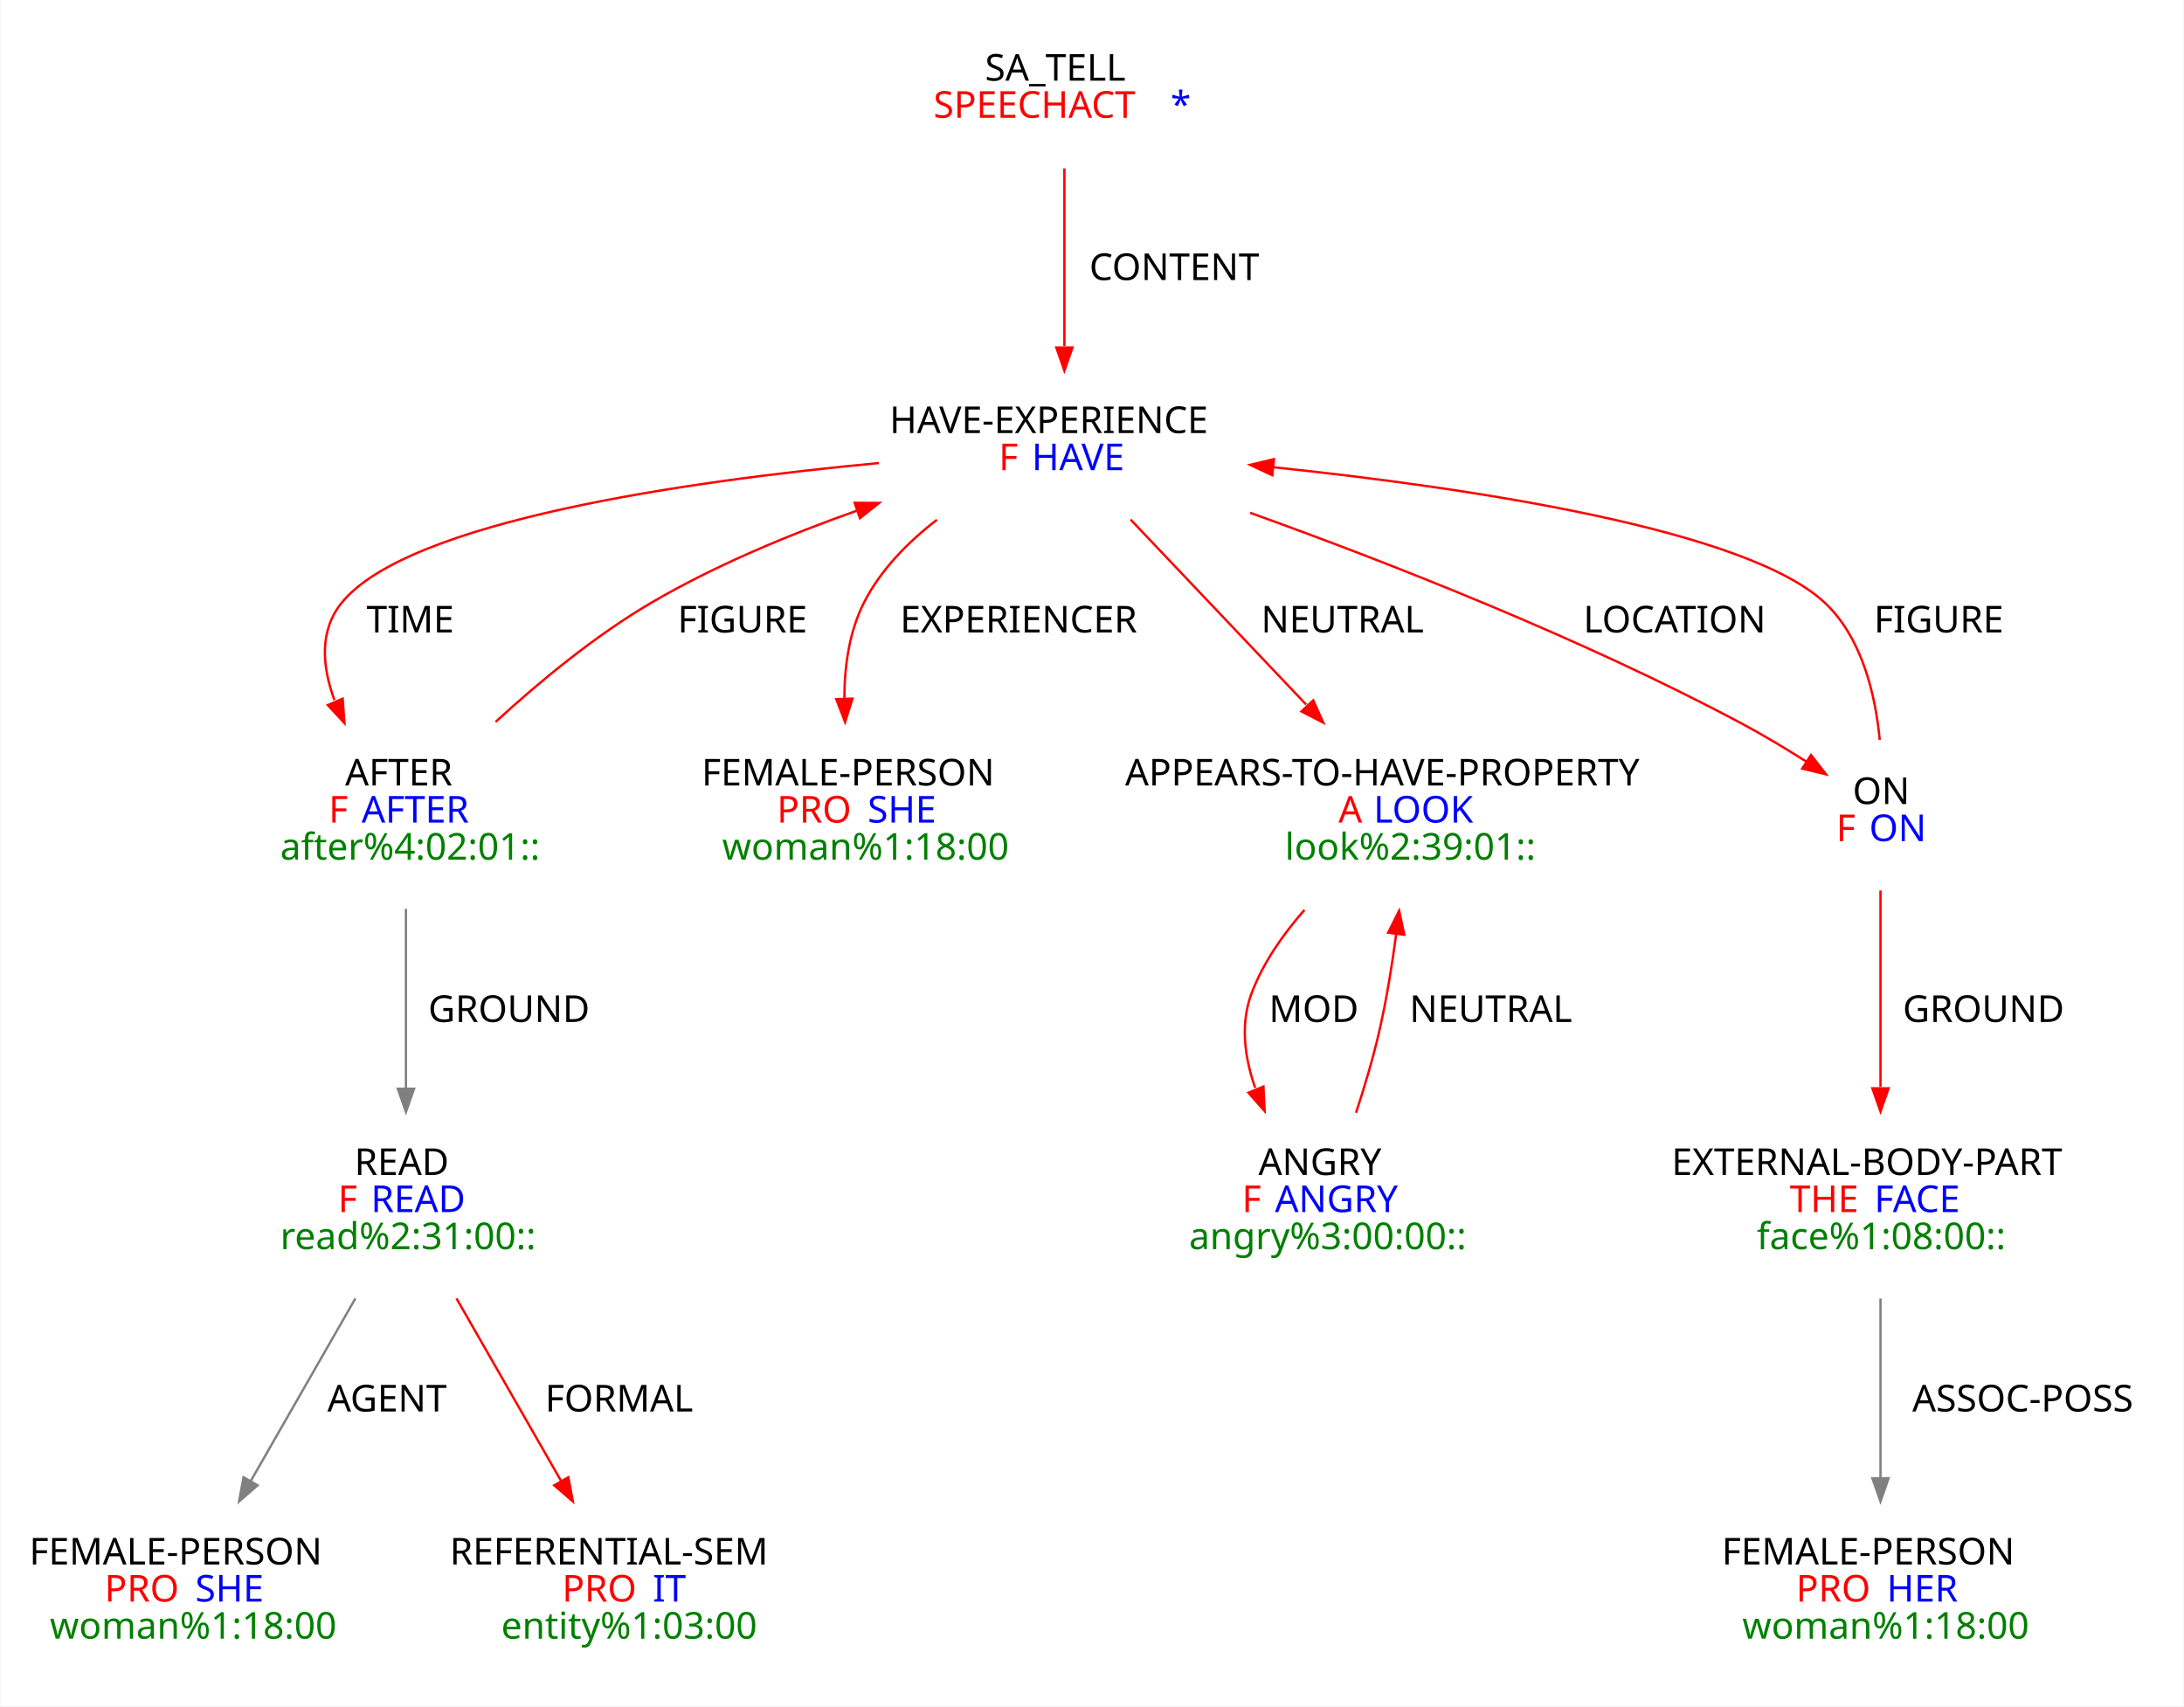
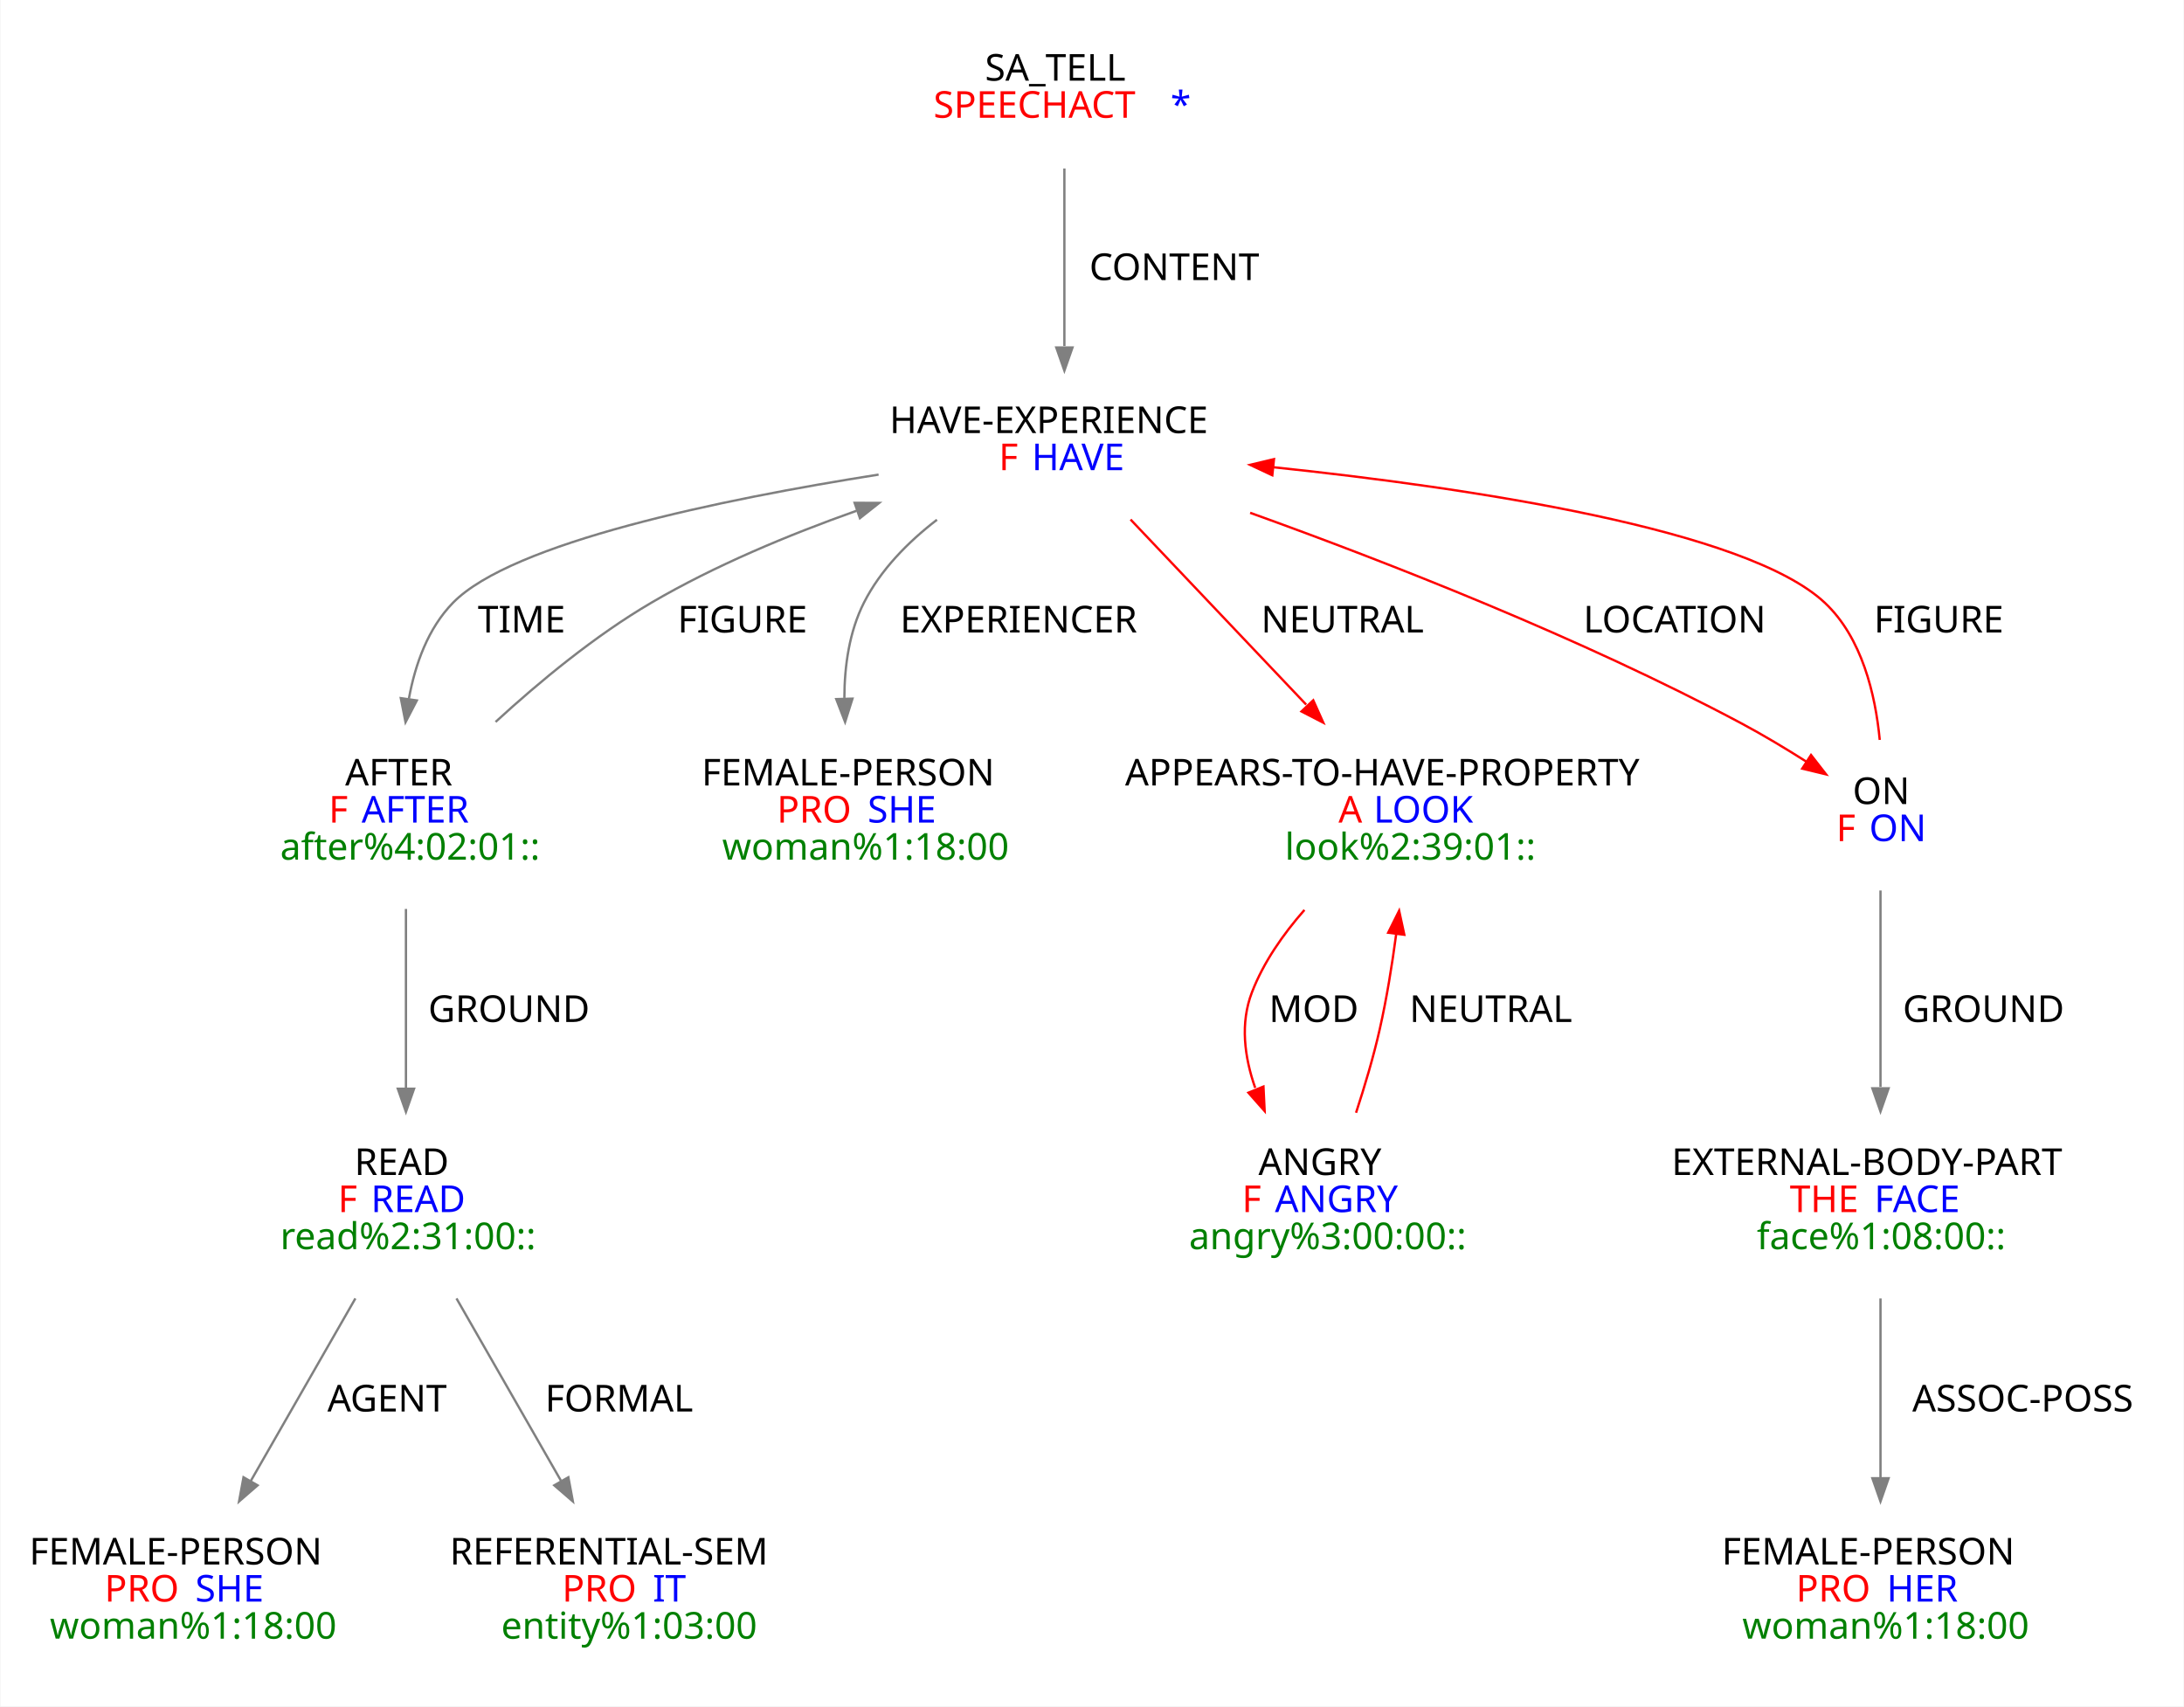
<svg xmlns="http://www.w3.org/2000/svg" xmlns:xlink="http://www.w3.org/1999/xlink" width="471pt" height="368pt" viewBox="0.00 0.00 470.81 368.00">
  <g id="graph0" class="graph" transform="scale(1 1) rotate(0) translate(4 364)">
    <polygon fill="white" stroke="transparent" points="-4,4 -4,-364 466.81,-364 466.81,4 -4,4" />
    <g id="node1" class="node">
      <g id="a_node1">
        <a xlink:href="http://trips.ihmc.us/lexicon/data/ONT::SA_TELL.xml" xlink:title="&lt;font color=&quot;green&quot;&gt;&lt;br /&gt;&lt;/font&gt; &lt;font color=&quot;black&quot;&gt;SA_TELL&lt;/font&gt; &lt;font color=&quot;green&quot;&gt;&lt;br /&gt;&lt;/font&gt; &lt;font color=&quot;red&quot;&gt;SPEECHACT&lt;/font&gt; &lt;font color=&quot;blue&quot;&gt;* &lt;/font&gt; &lt;font color=&quot;green&quot;&gt;&lt;br /&gt; &lt;/font&gt;">
          <text text-anchor="start" x="206.11" y="-346.6" font-family="Work Sans" font-size="8.00"> </text>
          <text text-anchor="start" x="208.33" y="-346.6" font-family="Work Sans" font-size="8.00">SA_TELL</text>
          <text text-anchor="start" x="242.57" y="-346.6" font-family="Work Sans" font-size="8.00"> </text>
          <text text-anchor="start" x="195" y="-338.6" font-family="Work Sans" font-size="8.00"> </text>
          <text text-anchor="start" x="197.22" y="-338.6" font-family="Work Sans" font-size="8.00" fill="red">SPEECHACT</text>
          <text text-anchor="start" x="246.12" y="-338.6" font-family="Work Sans" font-size="8.00"> </text>
          <text text-anchor="start" x="248.34" y="-338.6" font-family="Work Sans" font-size="8.00" fill="blue">* </text>
          <text text-anchor="start" x="253.68" y="-338.6" font-family="Work Sans" font-size="8.00"> </text>
          <text text-anchor="start" x="224.34" y="-330.6" font-family="Work Sans" font-size="8.00" fill="green"> </text>
        </a>
      </g>
    </g>
    <g id="node2" class="node">
      <g id="a_node2">
        <a xlink:href="http://trips.ihmc.us/lexicon/data/ONT::HAVE-EXPERIENCE.xml" xlink:title="&lt;font color=&quot;green&quot;&gt;&lt;br /&gt;&lt;/font&gt; &lt;font color=&quot;black&quot;&gt;HAVE-EXPERIENCE&lt;/font&gt; &lt;font color=&quot;green&quot;&gt;&lt;br /&gt;&lt;/font&gt; &lt;font color=&quot;red&quot;&gt;F&lt;/font&gt; &lt;font color=&quot;blue&quot;&gt;HAVE&lt;/font&gt; &lt;font color=&quot;green&quot;&gt;&lt;br /&gt; &lt;/font&gt;">
          <text text-anchor="start" x="185.51" y="-270.6" font-family="Work Sans" font-size="8.00"> </text>
          <text text-anchor="start" x="187.74" y="-270.6" font-family="Work Sans" font-size="8.00">HAVE-EXPERIENCE</text>
          <text text-anchor="start" x="263.17" y="-270.6" font-family="Work Sans" font-size="8.00"> </text>
          <text text-anchor="start" x="209.08" y="-262.6" font-family="Work Sans" font-size="8.00"> </text>
          <text text-anchor="start" x="211.3" y="-262.6" font-family="Work Sans" font-size="8.00" fill="red">F</text>
          <text text-anchor="start" x="216.19" y="-262.6" font-family="Work Sans" font-size="8.00"> </text>
          <text text-anchor="start" x="218.41" y="-262.6" font-family="Work Sans" font-size="8.00" fill="blue">HAVE</text>
          <text text-anchor="start" x="239.6" y="-262.6" font-family="Work Sans" font-size="8.00"> </text>
          <text text-anchor="start" x="224.34" y="-254.6" font-family="Work Sans" font-size="8.00" fill="green"> </text>
        </a>
      </g>
    </g>
-     <g id="edge3" class="edge">
-       <path fill="none" stroke="red" stroke-width="0.5" d="M225.45,-327.67C225.45,-316.58 225.45,-301.49 225.45,-289.38" />
-       <polygon fill="red" stroke="red" stroke-width="0.5" points="227.2,-289.06 225.45,-284.06 223.7,-289.06 227.2,-289.06" />
+     <g id="edge7" class="edge">
+       <path fill="none" stroke="grey" stroke-width="0.5" d="M225.45,-327.67C225.45,-316.58 225.45,-301.49 225.45,-289.38" />
+       <polygon fill="grey" stroke="grey" stroke-width="0.5" points="227.2,-289.06 225.45,-284.06 223.7,-289.06 227.2,-289.06" />
      <text text-anchor="middle" x="249.16" y="-303.6" font-family="Work Sans" font-size="8.00"> CONTENT   </text>
    </g>
    <g id="node3" class="node">
      <g id="a_node3">
        <a xlink:href="http://trips.ihmc.us/lexicon/data/ONT::AFTER.xml" xlink:title="&lt;font color=&quot;green&quot;&gt;&lt;br /&gt;&lt;/font&gt; &lt;font color=&quot;black&quot;&gt;AFTER&lt;/font&gt; &lt;font color=&quot;green&quot;&gt;&lt;br /&gt;&lt;/font&gt; &lt;font color=&quot;red&quot;&gt;F&lt;/font&gt; &lt;font color=&quot;blue&quot;&gt;AFTER&lt;/font&gt; &lt;font color=&quot;green&quot;&gt;&lt;br /&gt;&lt;/font&gt; &lt;font color=&quot;green&quot;&gt;after%4:02:01::&lt;/font&gt; &lt;font color=&quot;green&quot;&gt;&lt;br /&gt; &lt;/font&gt;">
          <text text-anchor="start" x="68.12" y="-194.6" font-family="Work Sans" font-size="8.00"> </text>
          <text text-anchor="start" x="70.34" y="-194.6" font-family="Work Sans" font-size="8.00">AFTER</text>
          <text text-anchor="start" x="96.56" y="-194.6" font-family="Work Sans" font-size="8.00"> </text>
          <text text-anchor="start" x="64.56" y="-186.6" font-family="Work Sans" font-size="8.00"> </text>
          <text text-anchor="start" x="66.79" y="-186.6" font-family="Work Sans" font-size="8.00" fill="red">F</text>
          <text text-anchor="start" x="71.67" y="-186.6" font-family="Work Sans" font-size="8.00"> </text>
          <text text-anchor="start" x="73.89" y="-186.6" font-family="Work Sans" font-size="8.00" fill="blue">AFTER</text>
          <text text-anchor="start" x="100.12" y="-186.6" font-family="Work Sans" font-size="8.00"> </text>
          <text text-anchor="start" x="54.1" y="-178.6" font-family="Work Sans" font-size="8.00"> </text>
          <text text-anchor="start" x="56.32" y="-178.6" font-family="Work Sans" font-size="8.00" fill="green">after%4:02:01::</text>
          <text text-anchor="start" x="110.58" y="-178.6" font-family="Work Sans" font-size="8.00"> </text>
          <text text-anchor="start" x="82.34" y="-170.6" font-family="Work Sans" font-size="8.00" fill="green"> </text>
        </a>
      </g>
    </g>
-     <g id="edge6" class="edge">
-       <path fill="none" stroke="red" stroke-width="0.5" d="M185.44,-264.14C144.19,-260.26 83.92,-251.67 69.59,-234 64.74,-228.01 65.34,-220.34 68.03,-213.02" />
-       <polygon fill="red" stroke="red" stroke-width="0.5" points="69.81,-213.33 70.19,-208.05 66.6,-211.94 69.81,-213.33" />
-       <text text-anchor="middle" x="84.38" y="-227.6" font-family="Work Sans" font-size="8.00"> TIME   </text>
+     <g id="edge10" class="edge">
+       <path fill="none" stroke="grey" stroke-width="0.5" d="M185.38,-261.65C151.43,-256.3 106.29,-247 93.59,-234 88.23,-228.51 85.46,-220.82 84.09,-213.35" />
+       <polygon fill="grey" stroke="grey" stroke-width="0.5" points="85.8,-212.94 83.36,-208.24 82.34,-213.44 85.8,-212.94" />
+       <text text-anchor="middle" x="108.38" y="-227.6" font-family="Work Sans" font-size="8.00"> TIME   </text>
    </g>
    <g id="node7" class="node">
      <g id="a_node7">
        <a xlink:href="http://trips.ihmc.us/lexicon/data/ONT::FEMALE-PERSON.xml" xlink:title="&lt;font color=&quot;green&quot;&gt;&lt;br /&gt;&lt;/font&gt; &lt;font color=&quot;black&quot;&gt;FEMALE-PERSON&lt;/font&gt; &lt;font color=&quot;green&quot;&gt;&lt;br /&gt;&lt;/font&gt; &lt;font color=&quot;red&quot;&gt;PRO&lt;/font&gt; &lt;font color=&quot;blue&quot;&gt;SHE&lt;/font&gt; &lt;font color=&quot;green&quot;&gt;&lt;br /&gt;&lt;/font&gt; &lt;font color=&quot;green&quot;&gt;woman%1:18:00&lt;/font&gt; &lt;font color=&quot;green&quot;&gt;&lt;br /&gt; &lt;/font&gt;">
          <text text-anchor="start" x="145" y="-194.6" font-family="Work Sans" font-size="8.00"> </text>
          <text text-anchor="start" x="147.22" y="-194.6" font-family="Work Sans" font-size="8.00">FEMALE-PERSON</text>
          <text text-anchor="start" x="215.68" y="-194.6" font-family="Work Sans" font-size="8.00"> </text>
          <text text-anchor="start" x="161.22" y="-186.6" font-family="Work Sans" font-size="8.00"> </text>
          <text text-anchor="start" x="163.45" y="-186.6" font-family="Work Sans" font-size="8.00" fill="red">PRO</text>
          <text text-anchor="start" x="180.78" y="-186.6" font-family="Work Sans" font-size="8.00"> </text>
          <text text-anchor="start" x="183.01" y="-186.6" font-family="Work Sans" font-size="8.00" fill="blue">SHE</text>
          <text text-anchor="start" x="199.46" y="-186.6" font-family="Work Sans" font-size="8.00"> </text>
          <text text-anchor="start" x="149.43" y="-178.6" font-family="Work Sans" font-size="8.00"> </text>
          <text text-anchor="start" x="151.65" y="-178.6" font-family="Work Sans" font-size="8.00" fill="green">woman%1:18:00</text>
          <text text-anchor="start" x="211.25" y="-178.6" font-family="Work Sans" font-size="8.00"> </text>
          <text text-anchor="start" x="180.34" y="-170.6" font-family="Work Sans" font-size="8.00" fill="green"> </text>
        </a>
      </g>
    </g>
-     <g id="edge11" class="edge">
-       <path fill="none" stroke="red" stroke-width="0.5" d="M197.97,-251.91C191.68,-247.07 185.79,-241.08 182.21,-234 179.07,-227.78 178.02,-220.42 178,-213.48" />
-       <polygon fill="red" stroke="red" stroke-width="0.5" points="179.75,-213.33 178.16,-208.28 176.25,-213.23 179.75,-213.33" />
+     <g id="edge5" class="edge">
+       <path fill="none" stroke="grey" stroke-width="0.5" d="M197.97,-251.91C191.68,-247.07 185.79,-241.08 182.21,-234 179.07,-227.78 178.02,-220.42 178,-213.48" />
+       <polygon fill="grey" stroke="grey" stroke-width="0.5" points="179.75,-213.33 178.16,-208.28 176.25,-213.23 179.75,-213.33" />
      <text text-anchor="middle" x="215.57" y="-227.6" font-family="Work Sans" font-size="8.00"> EXPERIENCER   </text>
    </g>
    <g id="node8" class="node">
      <g id="a_node8">
        <a xlink:href="http://trips.ihmc.us/lexicon/data/ONT::APPEARS-TO-HAVE-PROPERTY.xml" xlink:title="&lt;font color=&quot;green&quot;&gt;&lt;br /&gt;&lt;/font&gt; &lt;font color=&quot;black&quot;&gt;APPEARS-TO-HAVE-PROPERTY&lt;/font&gt; &lt;font color=&quot;green&quot;&gt;&lt;br /&gt;&lt;/font&gt; &lt;font color=&quot;red&quot;&gt;A&lt;/font&gt; &lt;font color=&quot;blue&quot;&gt;LOOK&lt;/font&gt; &lt;font color=&quot;green&quot;&gt;&lt;br /&gt;&lt;/font&gt; &lt;font color=&quot;green&quot;&gt;look%2:39:01::&lt;/font&gt; &lt;font color=&quot;green&quot;&gt;&lt;br /&gt; &lt;/font&gt;">
          <text text-anchor="start" x="236.32" y="-194.6" font-family="Work Sans" font-size="8.00"> </text>
          <text text-anchor="start" x="238.54" y="-194.6" font-family="Work Sans" font-size="8.00">APPEARS-TO-HAVE-PROPERTY</text>
          <text text-anchor="start" x="360.36" y="-194.6" font-family="Work Sans" font-size="8.00"> </text>
          <text text-anchor="start" x="282.33" y="-186.6" font-family="Work Sans" font-size="8.00"> </text>
          <text text-anchor="start" x="284.56" y="-186.6" font-family="Work Sans" font-size="8.00" fill="red">A</text>
          <text text-anchor="start" x="289.89" y="-186.6" font-family="Work Sans" font-size="8.00"> </text>
          <text text-anchor="start" x="292.12" y="-186.6" font-family="Work Sans" font-size="8.00" fill="blue">LOOK</text>
          <text text-anchor="start" x="314.35" y="-186.6" font-family="Work Sans" font-size="8.00"> </text>
          <text text-anchor="start" x="270.77" y="-178.6" font-family="Work Sans" font-size="8.00"> </text>
          <text text-anchor="start" x="272.99" y="-178.6" font-family="Work Sans" font-size="8.00" fill="green">look%2:39:01::</text>
          <text text-anchor="start" x="325.91" y="-178.6" font-family="Work Sans" font-size="8.00"> </text>
          <text text-anchor="start" x="298.34" y="-170.6" font-family="Work Sans" font-size="8.00" fill="green"> </text>
        </a>
      </g>
    </g>
-     <g id="edge13" class="edge">
+     <g id="edge9" class="edge">
      <path fill="none" stroke="red" stroke-width="0.5" d="M239.72,-251.96C250.45,-240.65 265.35,-224.94 277.59,-212.05" />
      <polygon fill="red" stroke="red" stroke-width="0.5" points="279.12,-212.98 281.29,-208.14 276.58,-210.57 279.12,-212.98" />
      <text text-anchor="middle" x="285.42" y="-227.6" font-family="Work Sans" font-size="8.00"> NEUTRAL   </text>
    </g>
    <g id="node10" class="node">
      <g id="a_node10">
        <a xlink:href="http://trips.ihmc.us/lexicon/data/ONT::ON.xml" xlink:title="&lt;font color=&quot;green&quot;&gt;&lt;br /&gt;&lt;/font&gt; &lt;font color=&quot;black&quot;&gt;ON&lt;/font&gt; &lt;font color=&quot;green&quot;&gt;&lt;br /&gt;&lt;/font&gt; &lt;font color=&quot;red&quot;&gt;F&lt;/font&gt; &lt;font color=&quot;blue&quot;&gt;ON&lt;/font&gt; &lt;font color=&quot;green&quot;&gt;&lt;br /&gt; &lt;/font&gt;">
          <text text-anchor="start" x="393.23" y="-190.6" font-family="Work Sans" font-size="8.00"> </text>
          <text text-anchor="start" x="395.45" y="-190.6" font-family="Work Sans" font-size="8.00">ON</text>
          <text text-anchor="start" x="407.45" y="-190.6" font-family="Work Sans" font-size="8.00"> </text>
          <text text-anchor="start" x="389.67" y="-182.6" font-family="Work Sans" font-size="8.00"> </text>
          <text text-anchor="start" x="391.9" y="-182.6" font-family="Work Sans" font-size="8.00" fill="red">F</text>
          <text text-anchor="start" x="396.78" y="-182.6" font-family="Work Sans" font-size="8.00"> </text>
          <text text-anchor="start" x="399.01" y="-182.6" font-family="Work Sans" font-size="8.00" fill="blue">ON</text>
          <text text-anchor="start" x="411.01" y="-182.6" font-family="Work Sans" font-size="8.00"> </text>
          <text text-anchor="start" x="400.34" y="-174.6" font-family="Work Sans" font-size="8.00" fill="green"> </text>
        </a>
      </g>
    </g>
-     <g id="edge9" class="edge">
+     <g id="edge13" class="edge">
      <path fill="none" stroke="red" stroke-width="0.5" d="M265.51,-253.41C295.44,-242.65 336.95,-226.39 371.45,-208 376.1,-205.52 380.99,-202.58 385.44,-199.76" />
      <polygon fill="red" stroke="red" stroke-width="0.5" points="386.47,-201.18 389.72,-197 384.57,-198.24 386.47,-201.18" />
      <text text-anchor="middle" x="357.05" y="-227.6" font-family="Work Sans" font-size="8.00"> LOCATION   </text>
    </g>
-     <g id="edge14" class="edge">
-       <path fill="none" stroke="red" stroke-width="0.5" d="M102.78,-208.31C112.28,-217.03 124.27,-226.93 136.34,-234 150.02,-242.02 166,-248.66 180.61,-253.84" />
-       <polygon fill="red" stroke="red" stroke-width="0.5" points="180.21,-255.56 185.51,-255.54 181.36,-252.25 180.21,-255.56" />
+     <g id="edge8" class="edge">
+       <path fill="none" stroke="grey" stroke-width="0.5" d="M102.78,-208.31C112.28,-217.03 124.27,-226.93 136.34,-234 150.02,-242.02 166,-248.66 180.61,-253.84" />
+       <polygon fill="grey" stroke="grey" stroke-width="0.5" points="180.21,-255.56 185.51,-255.54 181.36,-252.25 180.21,-255.56" />
      <text text-anchor="middle" x="156.01" y="-227.6" font-family="Work Sans" font-size="8.00"> FIGURE   </text>
    </g>
    <g id="node4" class="node">
      <g id="a_node4">
        <a xlink:href="http://trips.ihmc.us/lexicon/data/ONT::READ.xml" xlink:title="&lt;font color=&quot;green&quot;&gt;&lt;br /&gt;&lt;/font&gt; &lt;font color=&quot;black&quot;&gt;READ&lt;/font&gt; &lt;font color=&quot;green&quot;&gt;&lt;br /&gt;&lt;/font&gt; &lt;font color=&quot;red&quot;&gt;F&lt;/font&gt; &lt;font color=&quot;blue&quot;&gt;READ&lt;/font&gt; &lt;font color=&quot;green&quot;&gt;&lt;br /&gt;&lt;/font&gt; &lt;font color=&quot;green&quot;&gt;read%2:31:00::&lt;/font&gt; &lt;font color=&quot;green&quot;&gt;&lt;br /&gt; &lt;/font&gt;">
          <text text-anchor="start" x="70.12" y="-110.6" font-family="Work Sans" font-size="8.00"> </text>
          <text text-anchor="start" x="72.34" y="-110.6" font-family="Work Sans" font-size="8.00">READ</text>
          <text text-anchor="start" x="94.56" y="-110.6" font-family="Work Sans" font-size="8.00"> </text>
          <text text-anchor="start" x="66.56" y="-102.6" font-family="Work Sans" font-size="8.00"> </text>
          <text text-anchor="start" x="68.78" y="-102.6" font-family="Work Sans" font-size="8.00" fill="red">F</text>
          <text text-anchor="start" x="73.67" y="-102.6" font-family="Work Sans" font-size="8.00"> </text>
          <text text-anchor="start" x="75.89" y="-102.6" font-family="Work Sans" font-size="8.00" fill="blue">READ</text>
          <text text-anchor="start" x="98.12" y="-102.6" font-family="Work Sans" font-size="8.00"> </text>
          <text text-anchor="start" x="54.1" y="-94.6" font-family="Work Sans" font-size="8.00"> </text>
          <text text-anchor="start" x="56.32" y="-94.6" font-family="Work Sans" font-size="8.00" fill="green">read%2:31:00::</text>
          <text text-anchor="start" x="110.58" y="-94.6" font-family="Work Sans" font-size="8.00"> </text>
          <text text-anchor="start" x="82.34" y="-86.6" font-family="Work Sans" font-size="8.00" fill="green"> </text>
        </a>
      </g>
    </g>
-     <g id="edge7" class="edge">
+     <g id="edge12" class="edge">
      <path fill="none" stroke="grey" stroke-width="0.5" d="M83.45,-167.98C83.45,-156.47 83.45,-141.68 83.45,-129.33" />
      <polygon fill="grey" stroke="grey" stroke-width="0.5" points="85.2,-129.2 83.45,-124.2 81.7,-129.2 85.2,-129.2" />
      <text text-anchor="middle" x="105.67" y="-143.6" font-family="Work Sans" font-size="8.00"> GROUND   </text>
    </g>
    <g id="node5" class="node">
      <g id="a_node5">
        <a xlink:href="http://trips.ihmc.us/lexicon/data/ONT::FEMALE-PERSON.xml" xlink:title="&lt;font color=&quot;green&quot;&gt;&lt;br /&gt;&lt;/font&gt; &lt;font color=&quot;black&quot;&gt;FEMALE-PERSON&lt;/font&gt; &lt;font color=&quot;green&quot;&gt;&lt;br /&gt;&lt;/font&gt; &lt;font color=&quot;red&quot;&gt;PRO&lt;/font&gt; &lt;font color=&quot;blue&quot;&gt;SHE&lt;/font&gt; &lt;font color=&quot;green&quot;&gt;&lt;br /&gt;&lt;/font&gt; &lt;font color=&quot;green&quot;&gt;woman%1:18:00&lt;/font&gt; &lt;font color=&quot;green&quot;&gt;&lt;br /&gt; &lt;/font&gt;">
          <text text-anchor="start" x="0" y="-26.6" font-family="Work Sans" font-size="8.00"> </text>
          <text text-anchor="start" x="2.22" y="-26.6" font-family="Work Sans" font-size="8.00">FEMALE-PERSON</text>
          <text text-anchor="start" x="70.68" y="-26.6" font-family="Work Sans" font-size="8.00"> </text>
          <text text-anchor="start" x="16.22" y="-18.6" font-family="Work Sans" font-size="8.00"> </text>
          <text text-anchor="start" x="18.45" y="-18.6" font-family="Work Sans" font-size="8.00" fill="red">PRO</text>
          <text text-anchor="start" x="35.78" y="-18.6" font-family="Work Sans" font-size="8.00"> </text>
          <text text-anchor="start" x="38.01" y="-18.6" font-family="Work Sans" font-size="8.00" fill="blue">SHE</text>
          <text text-anchor="start" x="54.46" y="-18.6" font-family="Work Sans" font-size="8.00"> </text>
          <text text-anchor="start" x="4.43" y="-10.6" font-family="Work Sans" font-size="8.00"> </text>
          <text text-anchor="start" x="6.65" y="-10.6" font-family="Work Sans" font-size="8.00" fill="green">woman%1:18:00</text>
          <text text-anchor="start" x="66.25" y="-10.6" font-family="Work Sans" font-size="8.00"> </text>
          <text text-anchor="start" x="35.34" y="-2.6" font-family="Work Sans" font-size="8.00" fill="green"> </text>
        </a>
      </g>
    </g>
-     <g id="edge10" class="edge">
+     <g id="edge14" class="edge">
      <path fill="none" stroke="grey" stroke-width="0.5" d="M72.55,-83.98C65.84,-72.27 57.17,-57.15 50.02,-44.67" />
      <polygon fill="grey" stroke="grey" stroke-width="0.5" points="51.46,-43.67 47.46,-40.2 48.42,-45.41 51.46,-43.67" />
      <text text-anchor="middle" x="79.39" y="-59.6" font-family="Work Sans" font-size="8.00"> AGENT   </text>
    </g>
    <g id="node6" class="node">
      <g id="a_node6">
        <a xlink:href="http://trips.ihmc.us/lexicon/data/ONT::REFERENTIAL-SEM.xml" xlink:title="&lt;font color=&quot;green&quot;&gt;&lt;br /&gt;&lt;/font&gt; &lt;font color=&quot;black&quot;&gt;REFERENTIAL-SEM&lt;/font&gt; &lt;font color=&quot;green&quot;&gt;&lt;br /&gt;&lt;/font&gt; &lt;font color=&quot;red&quot;&gt;PRO&lt;/font&gt; &lt;font color=&quot;blue&quot;&gt;IT&lt;/font&gt; &lt;font color=&quot;green&quot;&gt;&lt;br /&gt;&lt;/font&gt; &lt;font color=&quot;green&quot;&gt;entity%1:03:00&lt;/font&gt; &lt;font color=&quot;green&quot;&gt;&lt;br /&gt; &lt;/font&gt;">
          <text text-anchor="start" x="90.67" y="-26.6" font-family="Work Sans" font-size="8.00"> </text>
          <text text-anchor="start" x="92.89" y="-26.6" font-family="Work Sans" font-size="8.00">REFERENTIAL-SEM</text>
          <text text-anchor="start" x="168.01" y="-26.6" font-family="Work Sans" font-size="8.00"> </text>
          <text text-anchor="start" x="114.89" y="-18.6" font-family="Work Sans" font-size="8.00"> </text>
          <text text-anchor="start" x="117.12" y="-18.6" font-family="Work Sans" font-size="8.00" fill="red">PRO</text>
          <text text-anchor="start" x="134.45" y="-18.6" font-family="Work Sans" font-size="8.00"> </text>
          <text text-anchor="start" x="136.68" y="-18.6" font-family="Work Sans" font-size="8.00" fill="blue">IT</text>
          <text text-anchor="start" x="143.79" y="-18.6" font-family="Work Sans" font-size="8.00"> </text>
          <text text-anchor="start" x="101.77" y="-10.6" font-family="Work Sans" font-size="8.00"> </text>
          <text text-anchor="start" x="103.99" y="-10.6" font-family="Work Sans" font-size="8.00" fill="green">entity%1:03:00</text>
          <text text-anchor="start" x="156.91" y="-10.6" font-family="Work Sans" font-size="8.00"> </text>
          <text text-anchor="start" x="129.34" y="-2.6" font-family="Work Sans" font-size="8.00" fill="green"> </text>
        </a>
      </g>
    </g>
-     <g id="edge8" class="edge">
-       <path fill="none" stroke="red" stroke-width="0.5" d="M94.35,-83.98C101.07,-72.27 109.73,-57.15 116.88,-44.67" />
-       <polygon fill="red" stroke="red" stroke-width="0.5" points="118.48,-45.41 119.45,-40.2 115.44,-43.67 118.48,-45.41" />
+     <g id="edge1" class="edge">
+       <path fill="none" stroke="grey" stroke-width="0.5" d="M94.35,-83.98C101.07,-72.27 109.73,-57.15 116.88,-44.67" />
+       <polygon fill="grey" stroke="grey" stroke-width="0.5" points="118.48,-45.41 119.45,-40.2 115.44,-43.67 118.48,-45.41" />
      <text text-anchor="middle" x="129.42" y="-59.6" font-family="Work Sans" font-size="8.00"> FORMAL   </text>
    </g>
    <g id="node9" class="node">
      <g id="a_node9">
        <a xlink:href="http://trips.ihmc.us/lexicon/data/ONT::ANGRY.xml" xlink:title="&lt;font color=&quot;green&quot;&gt;&lt;br /&gt;&lt;/font&gt; &lt;font color=&quot;black&quot;&gt;ANGRY&lt;/font&gt; &lt;font color=&quot;green&quot;&gt;&lt;br /&gt;&lt;/font&gt; &lt;font color=&quot;red&quot;&gt;F&lt;/font&gt; &lt;font color=&quot;blue&quot;&gt;ANGRY&lt;/font&gt; &lt;font color=&quot;green&quot;&gt;&lt;br /&gt;&lt;/font&gt; &lt;font color=&quot;green&quot;&gt;angry%3:00:00::&lt;/font&gt; &lt;font color=&quot;green&quot;&gt;&lt;br /&gt; &lt;/font&gt;">
          <text text-anchor="start" x="265.07" y="-110.6" font-family="Work Sans" font-size="8.00"> </text>
          <text text-anchor="start" x="267.3" y="-110.6" font-family="Work Sans" font-size="8.00">ANGRY</text>
          <text text-anchor="start" x="295.61" y="-110.6" font-family="Work Sans" font-size="8.00"> </text>
          <text text-anchor="start" x="261.52" y="-102.6" font-family="Work Sans" font-size="8.00"> </text>
          <text text-anchor="start" x="263.74" y="-102.6" font-family="Work Sans" font-size="8.00" fill="red">F</text>
          <text text-anchor="start" x="268.63" y="-102.6" font-family="Work Sans" font-size="8.00"> </text>
          <text text-anchor="start" x="270.85" y="-102.6" font-family="Work Sans" font-size="8.00" fill="blue">ANGRY</text>
          <text text-anchor="start" x="299.16" y="-102.6" font-family="Work Sans" font-size="8.00"> </text>
          <text text-anchor="start" x="250.1" y="-94.6" font-family="Work Sans" font-size="8.00"> </text>
          <text text-anchor="start" x="252.32" y="-94.6" font-family="Work Sans" font-size="8.00" fill="green">angry%3:00:00::</text>
          <text text-anchor="start" x="310.58" y="-94.6" font-family="Work Sans" font-size="8.00"> </text>
          <text text-anchor="start" x="280.34" y="-86.6" font-family="Work Sans" font-size="8.00" fill="green"> </text>
        </a>
      </g>
    </g>
-     <g id="edge5" class="edge">
+     <g id="edge3" class="edge">
      <path fill="none" stroke="red" stroke-width="0.5" d="M277.22,-167.76C272.61,-162.51 268.39,-156.47 265.9,-150 263.34,-143.36 264.25,-136.1 266.6,-129.39" />
      <polygon fill="red" stroke="red" stroke-width="0.5" points="268.38,-129.67 268.64,-124.38 265.14,-128.35 268.38,-129.67" />
      <text text-anchor="middle" x="279.23" y="-143.6" font-family="Work Sans" font-size="8.00"> MOD   </text>
    </g>
-     <g id="edge12" class="edge">
+     <g id="edge6" class="edge">
      <path fill="none" stroke="red" stroke-width="0.5" d="M288.35,-124.02C290.22,-129.74 292.11,-136.07 293.45,-142 294.95,-148.62 296.12,-155.87 297.01,-162.58" />
      <polygon fill="red" stroke="red" stroke-width="0.5" points="295.28,-162.85 297.64,-167.59 298.76,-162.41 295.28,-162.85" />
      <text text-anchor="middle" x="317.42" y="-143.6" font-family="Work Sans" font-size="8.00"> NEUTRAL   </text>
    </g>
-     <g id="edge4" class="edge">
+     <g id="edge11" class="edge">
      <path fill="none" stroke="red" stroke-width="0.5" d="M401.29,-204.43C400.35,-214.24 397.46,-226.47 389.45,-234 372.57,-249.86 313.05,-258.77 270.59,-263.23" />
      <polygon fill="red" stroke="red" stroke-width="0.5" points="270.29,-261.5 265.5,-263.75 270.65,-264.98 270.29,-261.5" />
      <text text-anchor="middle" x="414.01" y="-227.6" font-family="Work Sans" font-size="8.00"> FIGURE   </text>
    </g>
    <g id="node11" class="node">
      <g id="a_node11">
        <a xlink:href="http://trips.ihmc.us/lexicon/data/ONT::EXTERNAL-BODY-PART.xml" xlink:title="&lt;font color=&quot;green&quot;&gt;&lt;br /&gt;&lt;/font&gt; &lt;font color=&quot;black&quot;&gt;EXTERNAL-BODY-PART&lt;/font&gt; &lt;font color=&quot;green&quot;&gt;&lt;br /&gt;&lt;/font&gt; &lt;font color=&quot;red&quot;&gt;THE&lt;/font&gt; &lt;font color=&quot;blue&quot;&gt;FACE&lt;/font&gt; &lt;font color=&quot;green&quot;&gt;&lt;br /&gt;&lt;/font&gt; &lt;font color=&quot;green&quot;&gt;face%1:08:00::&lt;/font&gt; &lt;font color=&quot;green&quot;&gt;&lt;br /&gt; &lt;/font&gt;">
          <text text-anchor="start" x="354.18" y="-110.6" font-family="Work Sans" font-size="8.00"> </text>
          <text text-anchor="start" x="356.4" y="-110.6" font-family="Work Sans" font-size="8.00">EXTERNAL-BODY-PART</text>
          <text text-anchor="start" x="446.5" y="-110.6" font-family="Work Sans" font-size="8.00"> </text>
          <text text-anchor="start" x="379.67" y="-102.6" font-family="Work Sans" font-size="8.00"> </text>
          <text text-anchor="start" x="381.89" y="-102.6" font-family="Work Sans" font-size="8.00" fill="red">THE</text>
          <text text-anchor="start" x="397.89" y="-102.6" font-family="Work Sans" font-size="8.00"> </text>
          <text text-anchor="start" x="400.11" y="-102.6" font-family="Work Sans" font-size="8.00" fill="blue">FACE</text>
          <text text-anchor="start" x="421.01" y="-102.6" font-family="Work Sans" font-size="8.00"> </text>
          <text text-anchor="start" x="372.54" y="-94.6" font-family="Work Sans" font-size="8.00"> </text>
          <text text-anchor="start" x="374.77" y="-94.6" font-family="Work Sans" font-size="8.00" fill="green">face%1:08:00::</text>
          <text text-anchor="start" x="428.14" y="-94.6" font-family="Work Sans" font-size="8.00"> </text>
          <text text-anchor="start" x="400.34" y="-86.6" font-family="Work Sans" font-size="8.00" fill="green"> </text>
        </a>
      </g>
    </g>
-     <g id="edge2" class="edge">
-       <path fill="none" stroke="red" stroke-width="0.5" d="M401.45,-171.96C401.45,-160.12 401.45,-143.38 401.45,-129.6" />
-       <polygon fill="red" stroke="red" stroke-width="0.5" points="403.2,-129.29 401.45,-124.29 399.7,-129.29 403.2,-129.29" />
+     <g id="edge4" class="edge">
+       <path fill="none" stroke="grey" stroke-width="0.5" d="M401.45,-171.96C401.45,-160.12 401.45,-143.38 401.45,-129.6" />
+       <polygon fill="grey" stroke="grey" stroke-width="0.5" points="403.2,-129.29 401.45,-124.29 399.7,-129.29 403.2,-129.29" />
      <text text-anchor="middle" x="423.67" y="-143.6" font-family="Work Sans" font-size="8.00"> GROUND   </text>
    </g>
    <g id="node12" class="node">
      <g id="a_node12">
        <a xlink:href="http://trips.ihmc.us/lexicon/data/ONT::FEMALE-PERSON.xml" xlink:title="&lt;font color=&quot;green&quot;&gt;&lt;br /&gt;&lt;/font&gt; &lt;font color=&quot;black&quot;&gt;FEMALE-PERSON&lt;/font&gt; &lt;font color=&quot;green&quot;&gt;&lt;br /&gt;&lt;/font&gt; &lt;font color=&quot;red&quot;&gt;PRO&lt;/font&gt; &lt;font color=&quot;blue&quot;&gt;HER&lt;/font&gt; &lt;font color=&quot;green&quot;&gt;&lt;br /&gt;&lt;/font&gt; &lt;font color=&quot;green&quot;&gt;woman%1:18:00&lt;/font&gt; &lt;font color=&quot;green&quot;&gt;&lt;br /&gt; &lt;/font&gt;">
          <text text-anchor="start" x="365" y="-26.6" font-family="Work Sans" font-size="8.00"> </text>
          <text text-anchor="start" x="367.22" y="-26.6" font-family="Work Sans" font-size="8.00">FEMALE-PERSON</text>
          <text text-anchor="start" x="435.68" y="-26.6" font-family="Work Sans" font-size="8.00"> </text>
          <text text-anchor="start" x="381" y="-18.6" font-family="Work Sans" font-size="8.00"> </text>
          <text text-anchor="start" x="383.23" y="-18.6" font-family="Work Sans" font-size="8.00" fill="red">PRO</text>
          <text text-anchor="start" x="400.56" y="-18.6" font-family="Work Sans" font-size="8.00"> </text>
          <text text-anchor="start" x="402.79" y="-18.6" font-family="Work Sans" font-size="8.00" fill="blue">HER</text>
          <text text-anchor="start" x="419.68" y="-18.6" font-family="Work Sans" font-size="8.00"> </text>
          <text text-anchor="start" x="369.43" y="-10.6" font-family="Work Sans" font-size="8.00"> </text>
          <text text-anchor="start" x="371.65" y="-10.6" font-family="Work Sans" font-size="8.00" fill="green">woman%1:18:00</text>
          <text text-anchor="start" x="431.25" y="-10.6" font-family="Work Sans" font-size="8.00"> </text>
          <text text-anchor="start" x="400.34" y="-2.6" font-family="Work Sans" font-size="8.00" fill="green"> </text>
        </a>
      </g>
    </g>
-     <g id="edge1" class="edge">
+     <g id="edge2" class="edge">
      <path fill="none" stroke="grey" stroke-width="0.5" d="M401.45,-83.98C401.45,-72.47 401.45,-57.68 401.45,-45.33" />
      <polygon fill="grey" stroke="grey" stroke-width="0.5" points="403.2,-45.2 401.45,-40.2 399.7,-45.2 403.2,-45.2" />
      <text text-anchor="middle" x="432.13" y="-59.6" font-family="Work Sans" font-size="8.00"> ASSOC-POSS   </text>
    </g>
  </g>
</svg>
